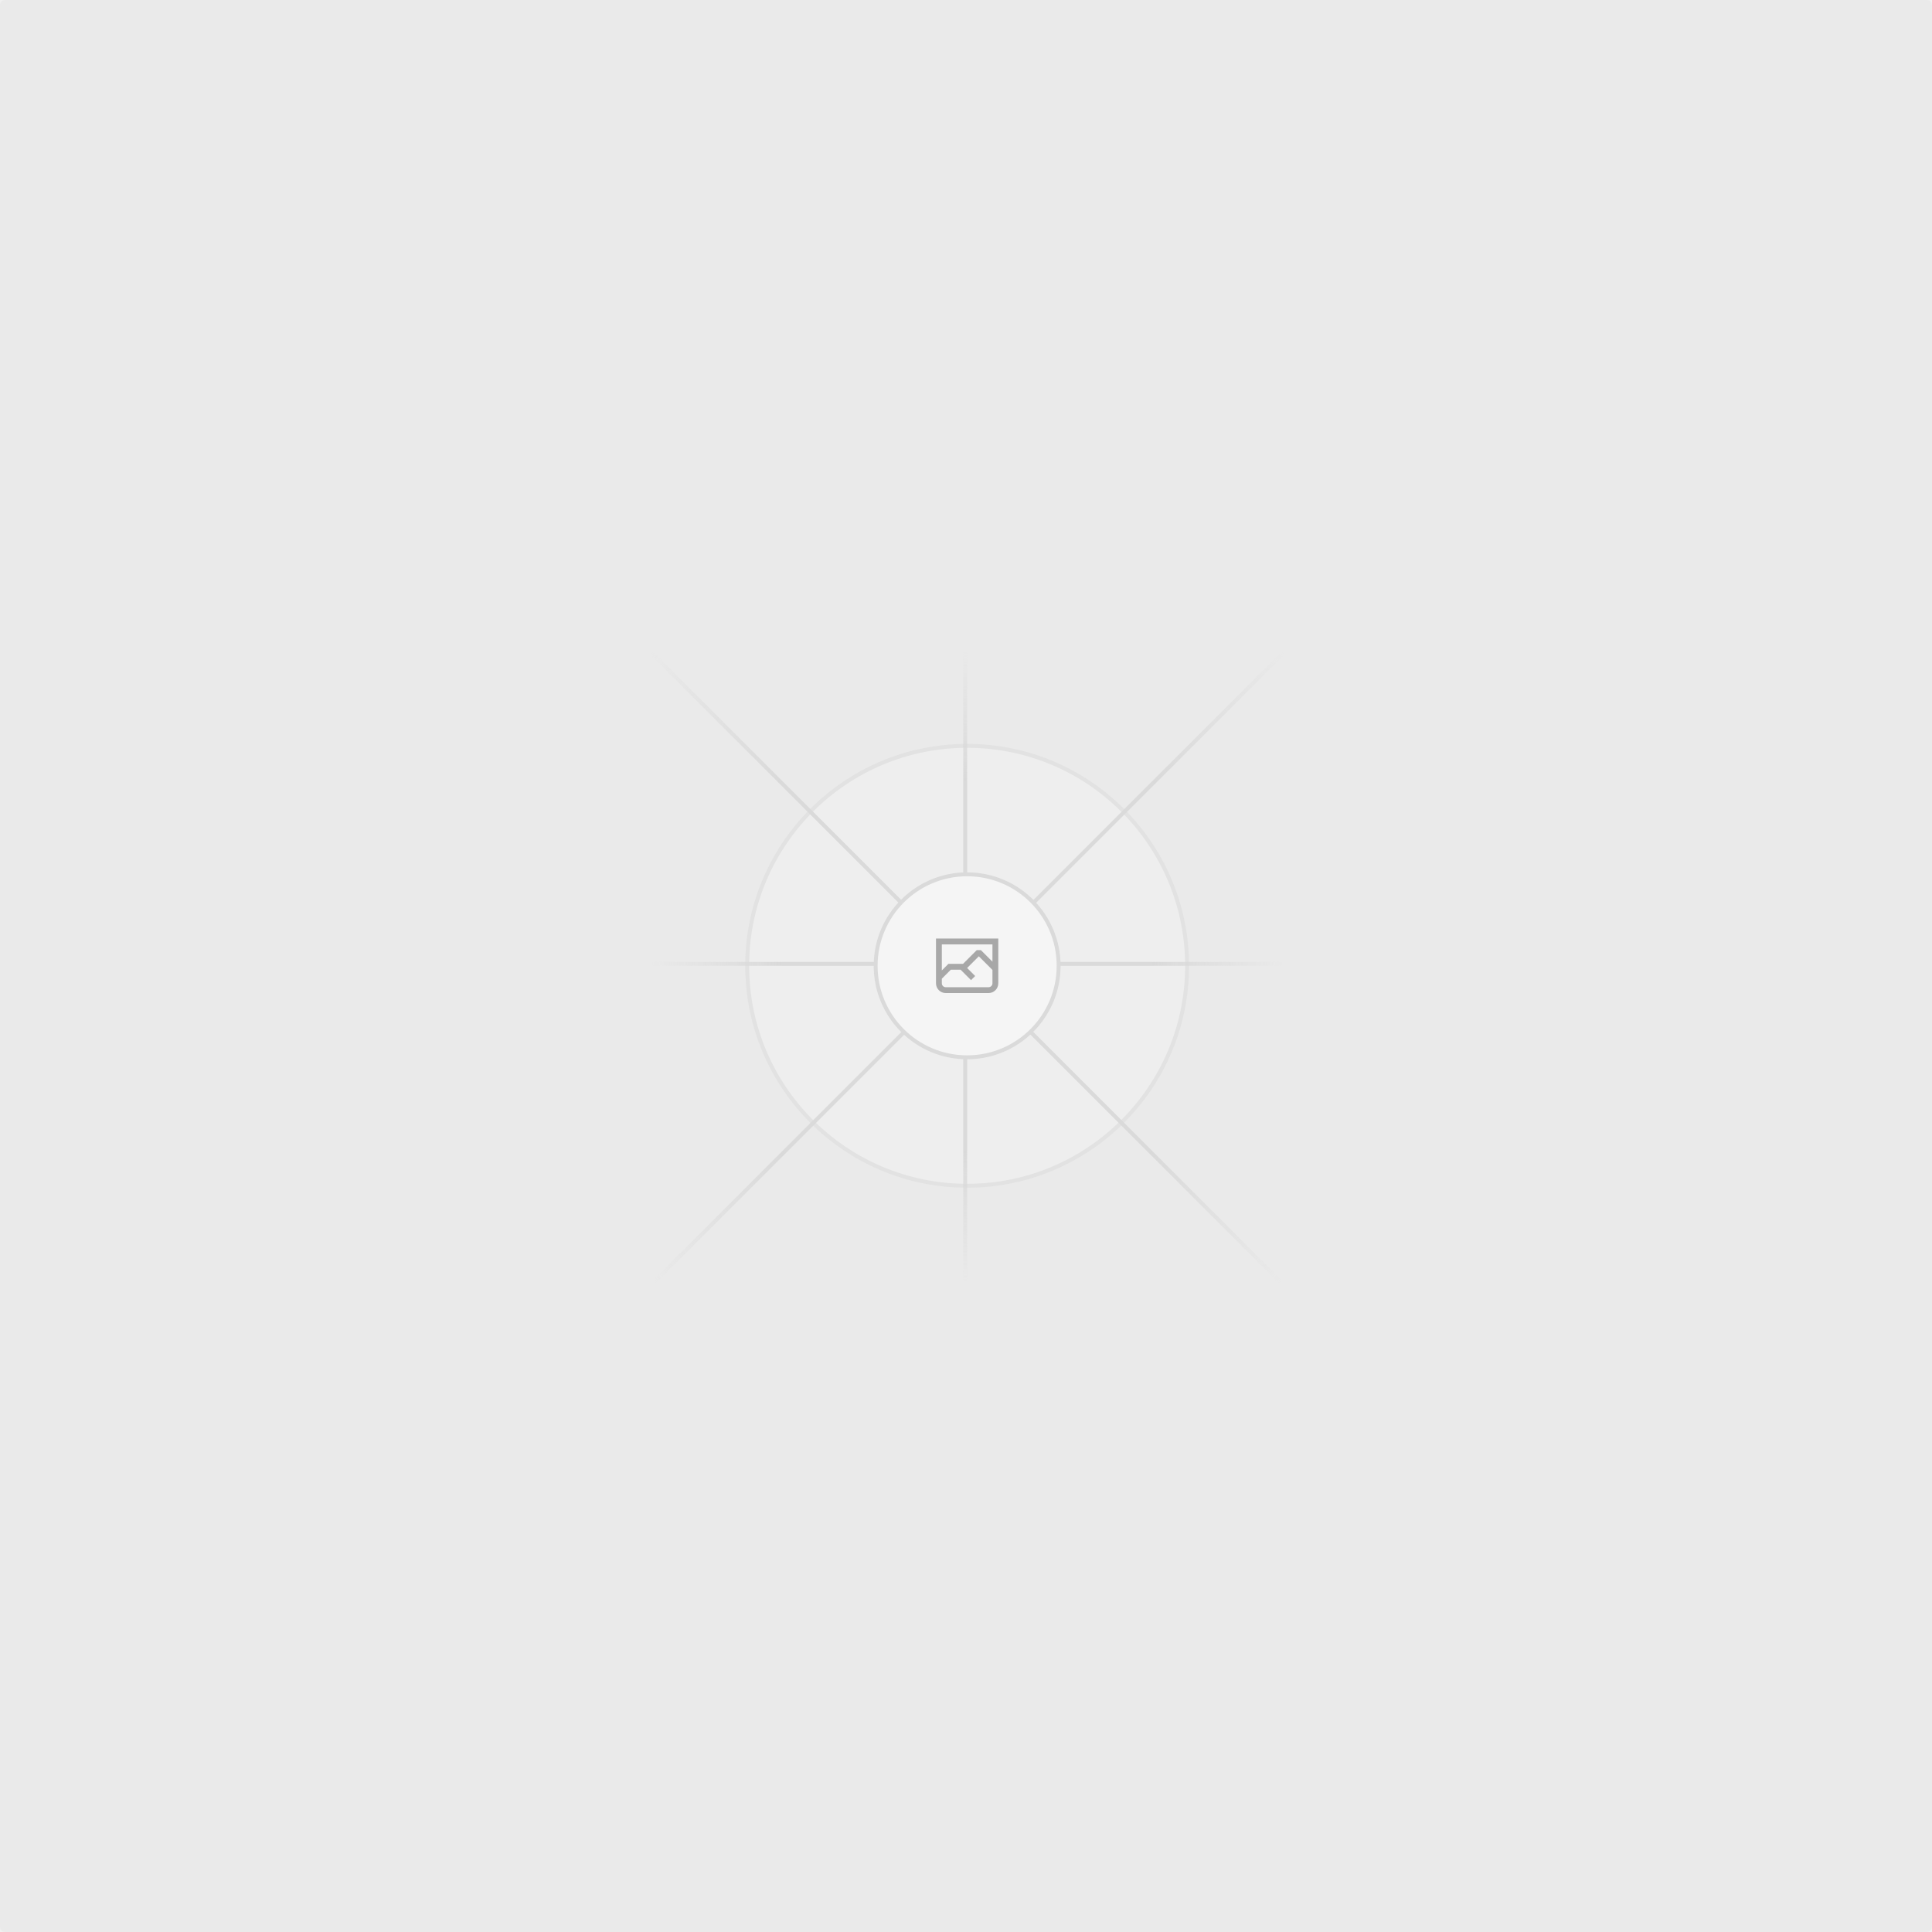
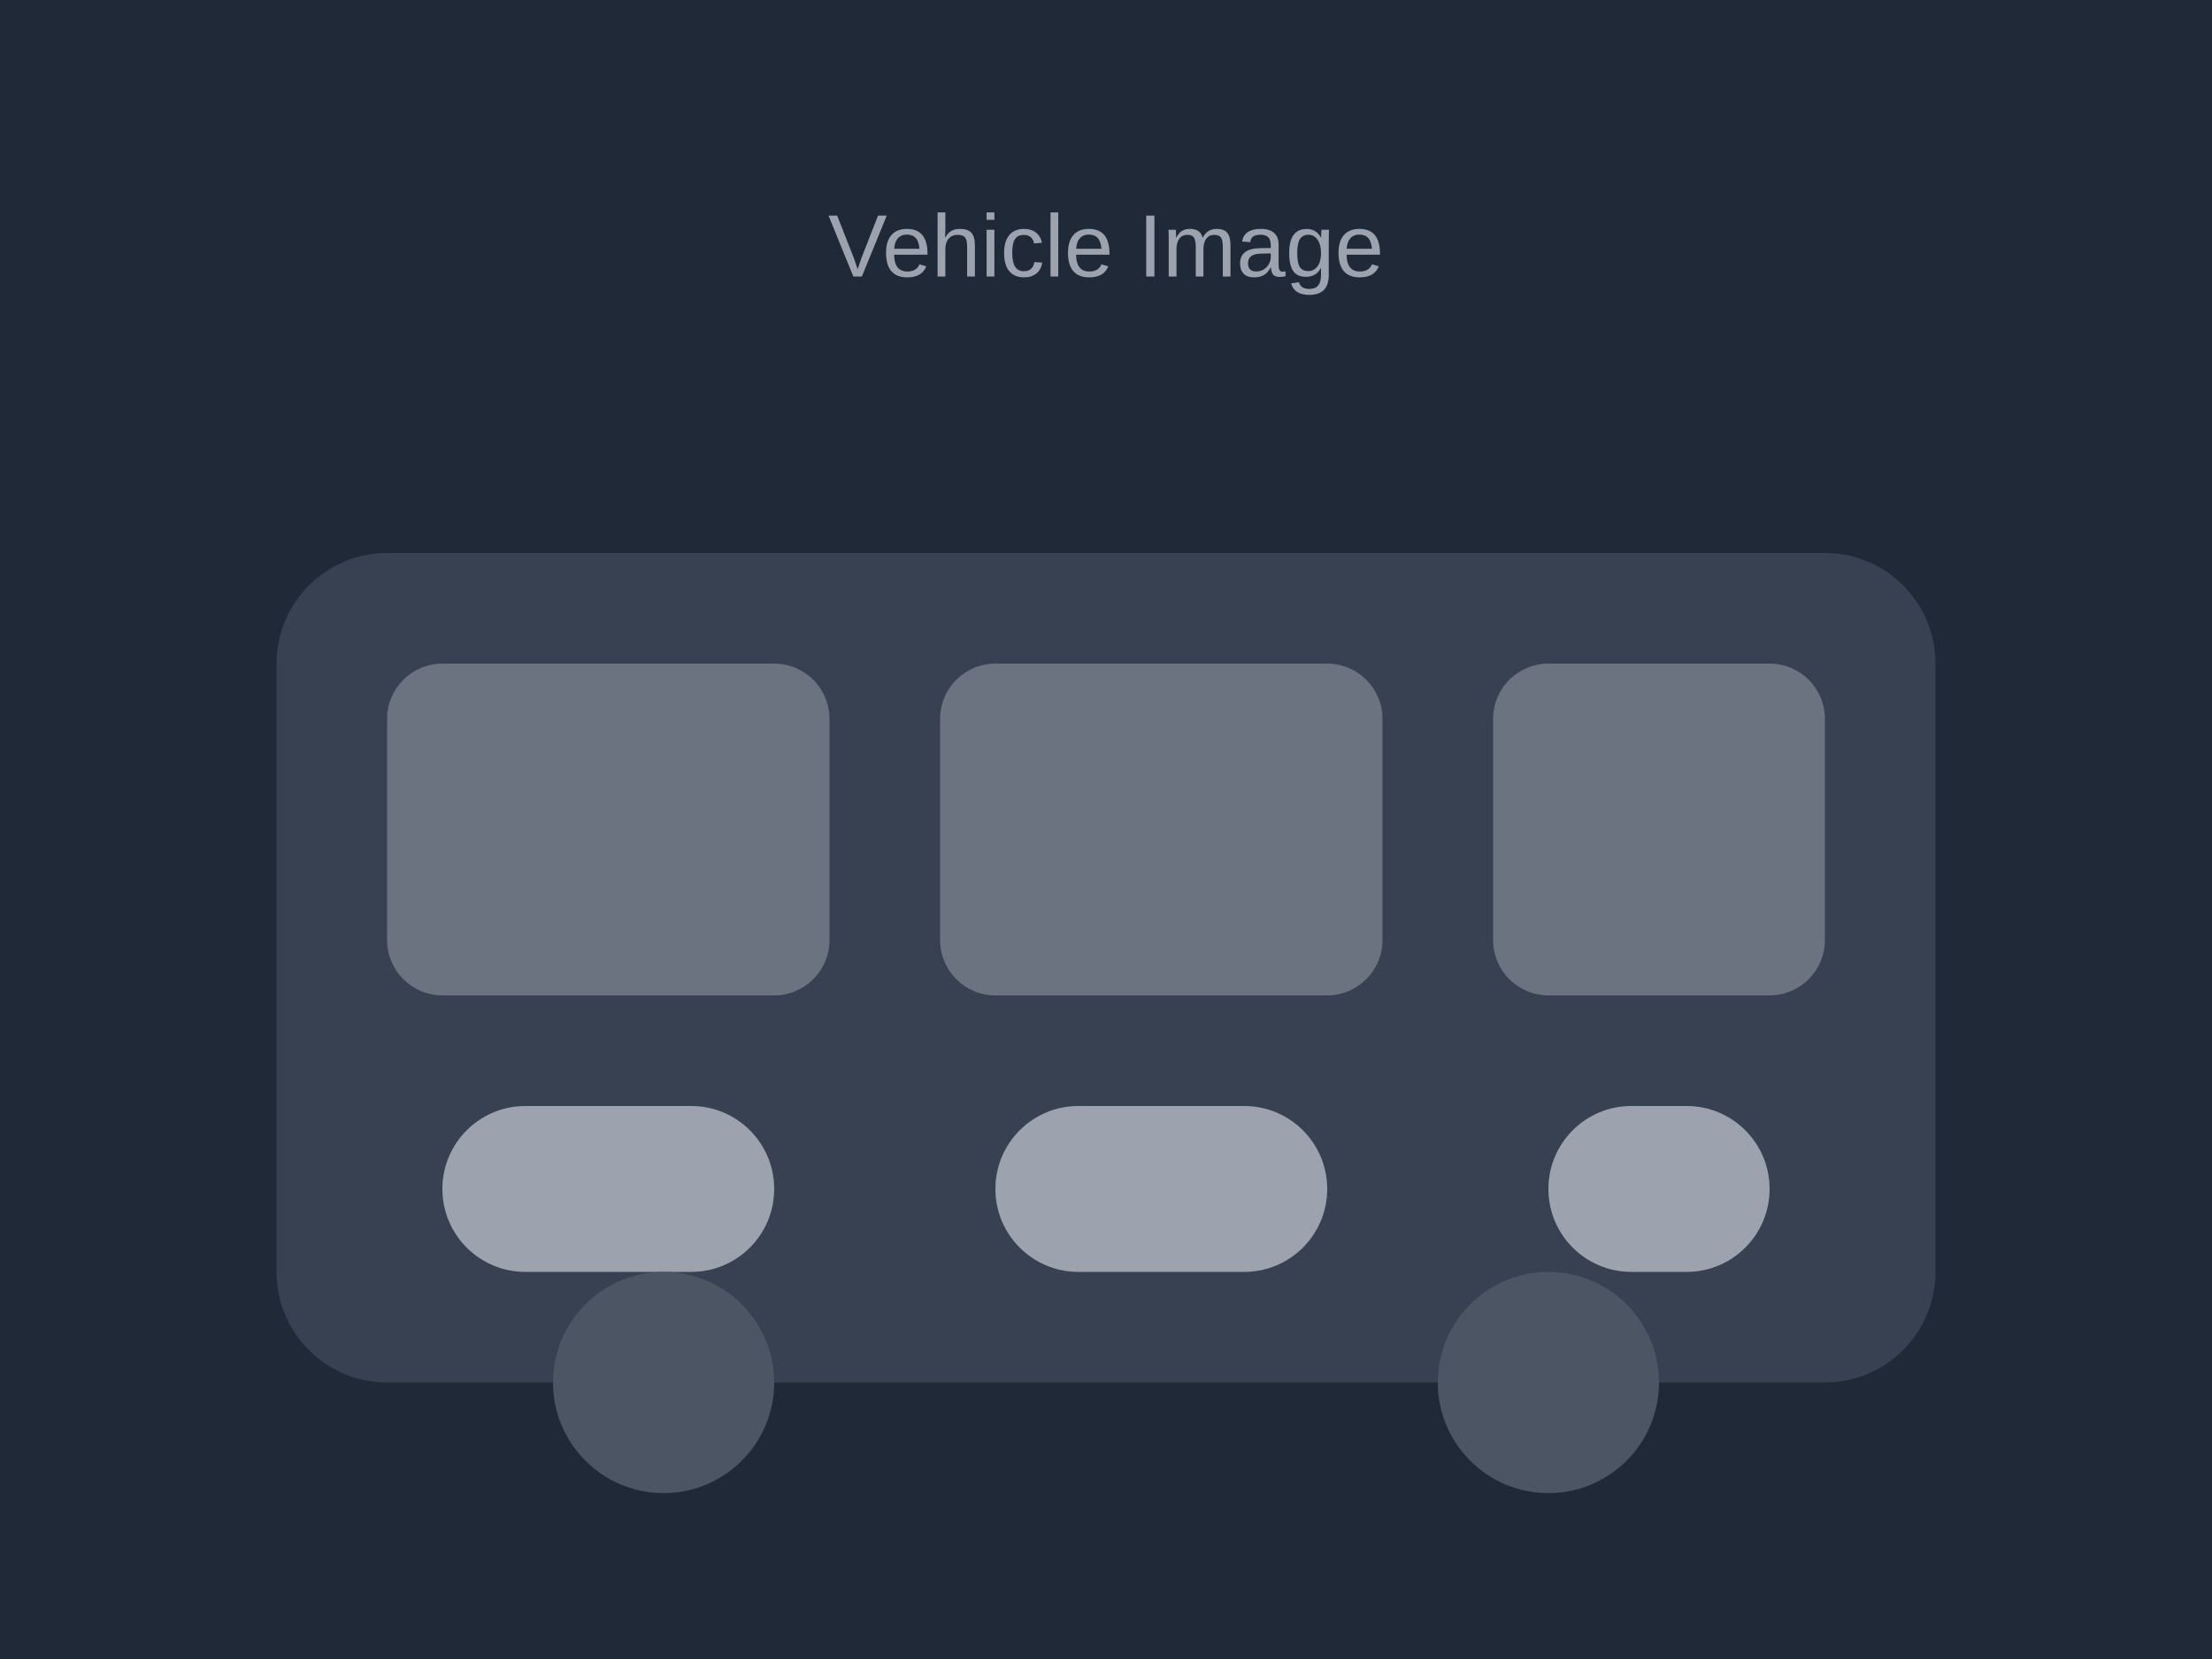
- <svg xmlns="http://www.w3.org/2000/svg" width="1200" height="1200" fill="none">
-   <rect width="1200" height="1200" fill="#EAEAEA" rx="3" />
-   <g opacity=".5">
-     <g opacity=".5">
-       <path fill="#FAFAFA" d="M600.709 736.5c-75.454 0-136.621-61.167-136.621-136.62 0-75.454 61.167-136.621 136.621-136.621 75.453 0 136.62 61.167 136.62 136.621 0 75.453-61.167 136.62-136.62 136.62Z" />
-       <path stroke="#C9C9C9" stroke-width="2.418" d="M600.709 736.5c-75.454 0-136.621-61.167-136.621-136.62 0-75.454 61.167-136.621 136.621-136.621 75.453 0 136.62 61.167 136.62 136.621 0 75.453-61.167 136.62-136.62 136.62Z" />
-     </g>
-     <path stroke="url(#a)" stroke-width="2.418" d="M0-1.209h553.581" transform="scale(1 -1) rotate(45 1163.11 91.165)" />
-     <path stroke="url(#b)" stroke-width="2.418" d="M404.846 598.671h391.726" />
-     <path stroke="url(#c)" stroke-width="2.418" d="M599.5 795.742V404.017" />
-     <path stroke="url(#d)" stroke-width="2.418" d="m795.717 796.597-391.441-391.44" />
-     <path fill="#fff" d="M600.709 656.704c-31.384 0-56.825-25.441-56.825-56.824 0-31.384 25.441-56.825 56.825-56.825 31.383 0 56.824 25.441 56.824 56.825 0 31.383-25.441 56.824-56.824 56.824Z" />
-     <g clip-path="url(#e)">
-       <path fill="#666" fill-rule="evenodd" d="M616.426 586.58h-31.434v16.176l3.553-3.554.531-.531h9.068l.074-.074 8.463-8.463h2.565l7.18 7.181V586.58Zm-15.715 14.654 3.698 3.699 1.283 1.282-2.565 2.565-1.282-1.283-5.2-5.199h-6.066l-5.514 5.514-.073.073v2.876a2.418 2.418 0 0 0 2.418 2.418h26.598a2.418 2.418 0 0 0 2.418-2.418v-8.317l-8.463-8.463-7.181 7.181-.071.072Zm-19.347 5.442v4.085a6.045 6.045 0 0 0 6.046 6.045h26.598a6.044 6.044 0 0 0 6.045-6.045v-7.108l1.356-1.355-1.282-1.283-.074-.073v-17.989h-38.689v23.43l-.146.146.146.147Z" clip-rule="evenodd" />
-     </g>
-     <path stroke="#C9C9C9" stroke-width="2.418" d="M600.709 656.704c-31.384 0-56.825-25.441-56.825-56.824 0-31.384 25.441-56.825 56.825-56.825 31.383 0 56.824 25.441 56.824 56.825 0 31.383-25.441 56.824-56.824 56.824Z" />
-   </g>
-   <defs>
-     <linearGradient id="a" x1="554.061" x2="-.48" y1=".083" y2=".087" gradientUnits="userSpaceOnUse">
-       <stop stop-color="#C9C9C9" stop-opacity="0" />
-       <stop offset=".208" stop-color="#C9C9C9" />
-       <stop offset=".792" stop-color="#C9C9C9" />
-       <stop offset="1" stop-color="#C9C9C9" stop-opacity="0" />
-     </linearGradient>
-     <linearGradient id="b" x1="796.912" x2="404.507" y1="599.963" y2="599.965" gradientUnits="userSpaceOnUse">
-       <stop stop-color="#C9C9C9" stop-opacity="0" />
-       <stop offset=".208" stop-color="#C9C9C9" />
-       <stop offset=".792" stop-color="#C9C9C9" />
-       <stop offset="1" stop-color="#C9C9C9" stop-opacity="0" />
-     </linearGradient>
-     <linearGradient id="c" x1="600.792" x2="600.794" y1="403.677" y2="796.082" gradientUnits="userSpaceOnUse">
-       <stop stop-color="#C9C9C9" stop-opacity="0" />
-       <stop offset=".208" stop-color="#C9C9C9" />
-       <stop offset=".792" stop-color="#C9C9C9" />
-       <stop offset="1" stop-color="#C9C9C9" stop-opacity="0" />
-     </linearGradient>
-     <linearGradient id="d" x1="404.85" x2="796.972" y1="403.903" y2="796.02" gradientUnits="userSpaceOnUse">
-       <stop stop-color="#C9C9C9" stop-opacity="0" />
-       <stop offset=".208" stop-color="#C9C9C9" />
-       <stop offset=".792" stop-color="#C9C9C9" />
-       <stop offset="1" stop-color="#C9C9C9" stop-opacity="0" />
-     </linearGradient>
-     <clipPath id="e">
-       <path fill="#fff" d="M581.364 580.535h38.689v38.689h-38.689z" />
-     </clipPath>
-   </defs>
+ <svg xmlns="http://www.w3.org/2000/svg" width="400" height="300" viewBox="0 0 400 300" fill="none">
+   <rect width="400" height="300" fill="#1f2937" />
+   <rect x="50" y="100" width="300" height="150" rx="20" fill="#374151" />
+   <rect x="70" y="120" width="80" height="60" rx="10" fill="#6b7280" />
+   <rect x="170" y="120" width="80" height="60" rx="10" fill="#6b7280" />
+   <rect x="270" y="120" width="60" height="60" rx="10" fill="#6b7280" />
+   <rect x="80" y="200" width="60" height="30" rx="15" fill="#9ca3af" />
+   <rect x="180" y="200" width="60" height="30" rx="15" fill="#9ca3af" />
+   <rect x="280" y="200" width="40" height="30" rx="15" fill="#9ca3af" />
+   <circle cx="120" cy="250" r="20" fill="#4b5563" />
+   <circle cx="280" cy="250" r="20" fill="#4b5563" />
+   <text x="200" y="50" text-anchor="middle" fill="#9ca3af" font-family="Arial, sans-serif" font-size="16">Vehicle Image</text>
</svg>
